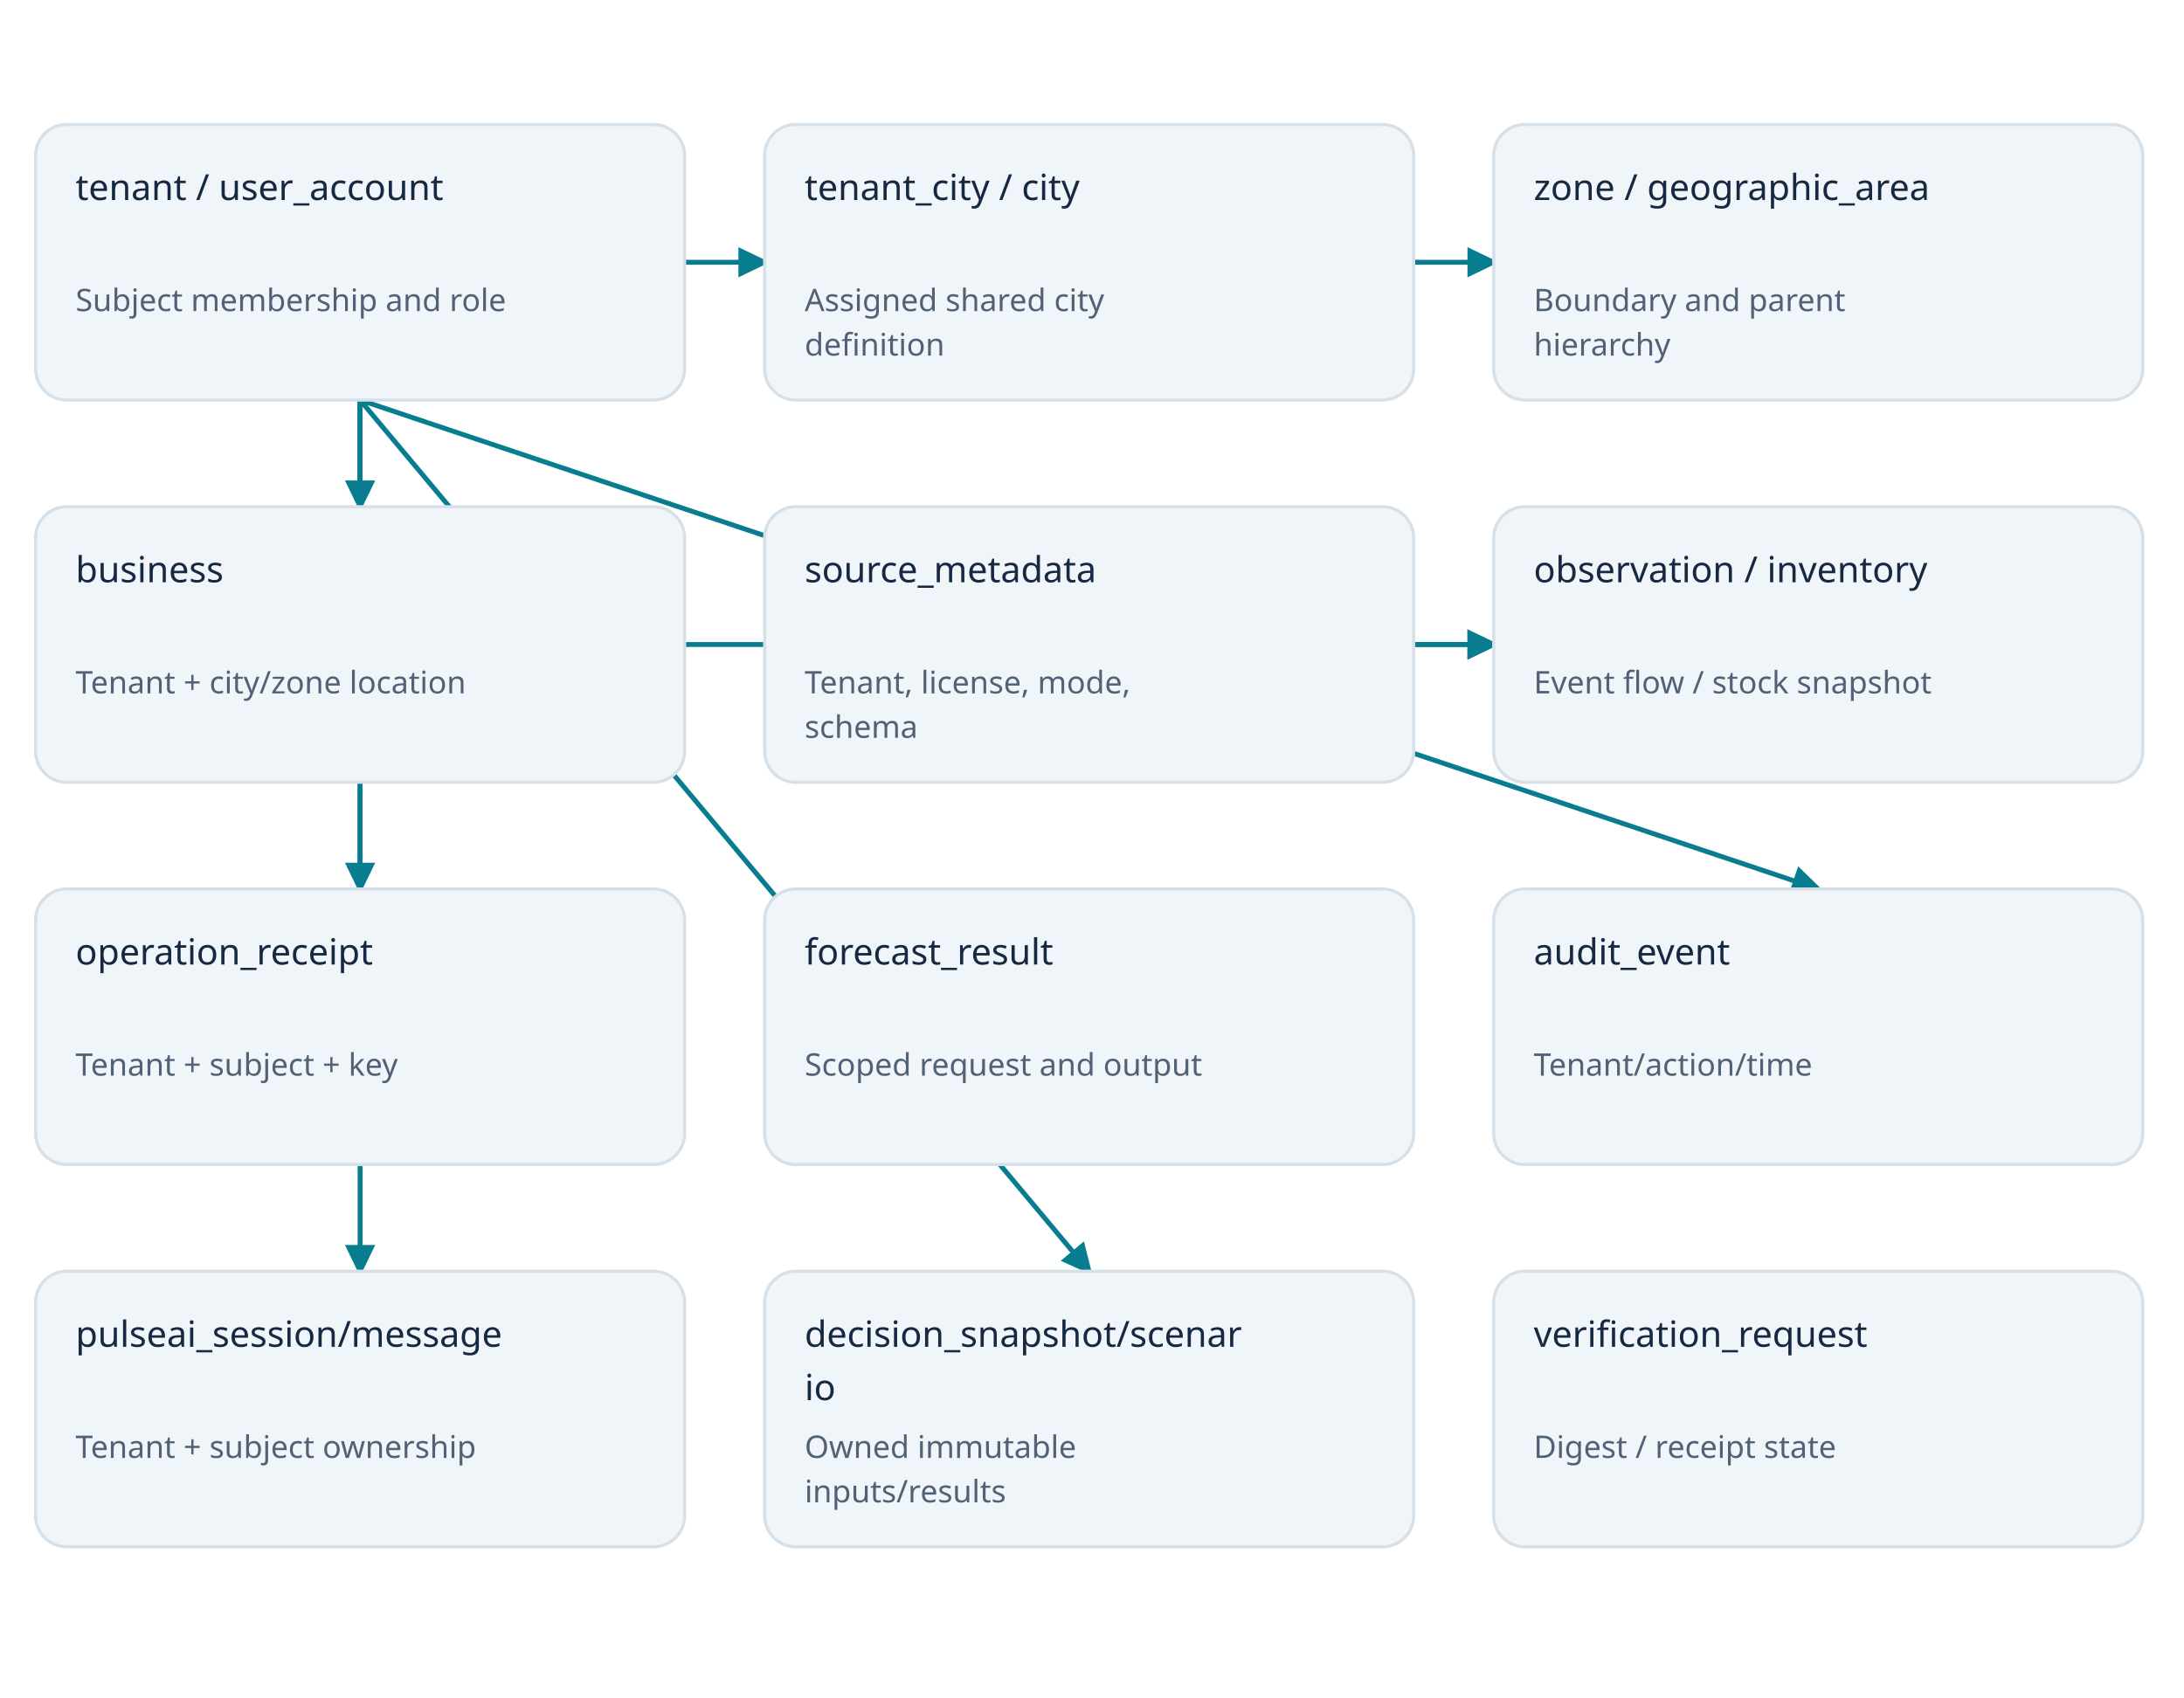
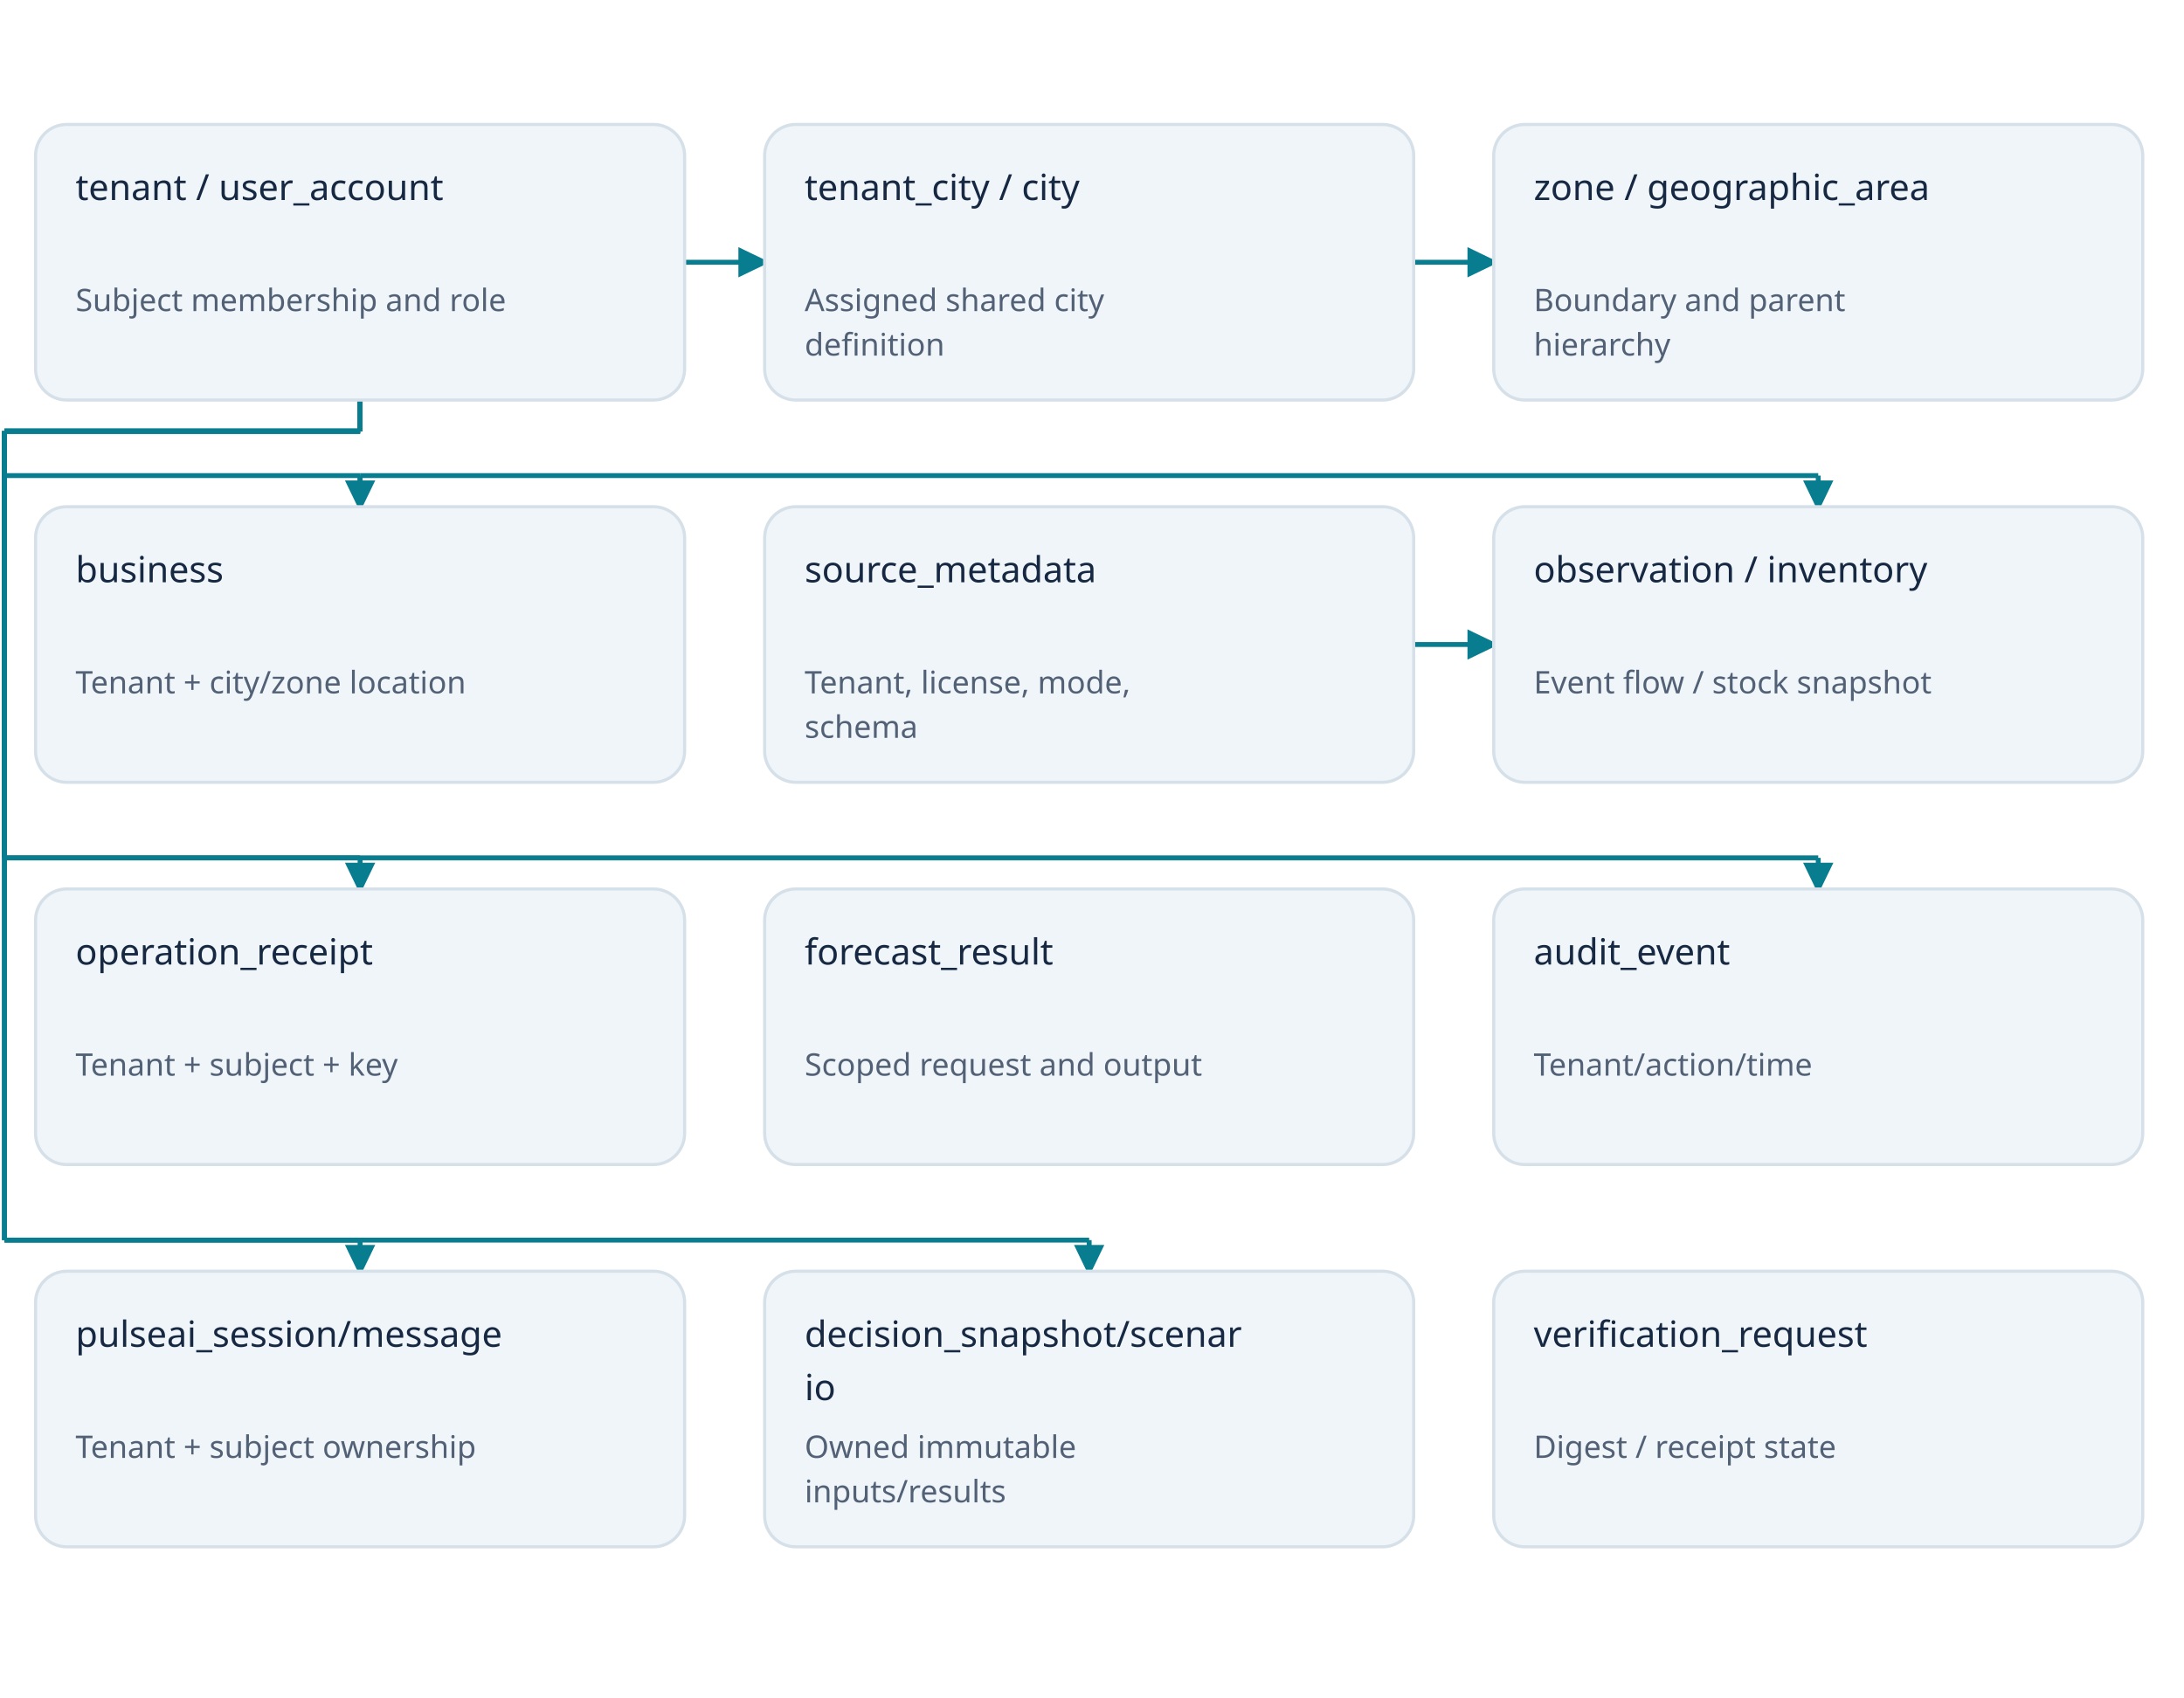
<svg xmlns="http://www.w3.org/2000/svg" width="491.276" height="382" preserveAspectRatio="xMinYMin meet" viewBox="0 0 491 382" version="1.0" fill-rule="evenodd">
  <clipPath id="clip">
    <rect x="0" y="0" width="491.276" height="382" />
  </clipPath>
  <g id="group" transform="scale(1,-1) translate(0,-382)" style="clip-path: url(#clip)">
    <g transform="">
      <path d="M 154,323 L 172,323 Z" style="stroke: rgb(3%,49%,56%); stroke-linecap: butt; stroke-width: 1.1;" />
      <polygon points="172 323, 166.597 325.61, 166.597 320.39" style="stroke: rgb(3%,49%,56%); stroke-linecap: butt; stroke-width: 1; fill: rgb(3%,49%,56%); fill-rule: evenodd;" />
      <path d="M 318,323 L 336,323 Z" style="stroke: rgb(3%,49%,56%); stroke-linecap: butt; stroke-width: 1.1;" />
      <polygon points="336 323, 330.597 325.61, 330.597 320.39" style="stroke: rgb(3%,49%,56%); stroke-linecap: butt; stroke-width: 1; fill: rgb(3%,49%,56%); fill-rule: evenodd;" />
-       <path d="M 81,292 L 81,268 Z" style="stroke: rgb(3%,49%,56%); stroke-linecap: butt; stroke-width: 1.1;" />
+       <path d="M 81,292 L 81,285 Z" style="stroke: rgb(3%,49%,56%); stroke-linecap: butt; stroke-width: 1.1;" />
+       <path d="M 81,285 L 1,285 Z" style="stroke: rgb(3%,49%,56%); stroke-linecap: butt; stroke-width: 1.1;" />
+       <path d="M 1,285 L 1,275 Z" style="stroke: rgb(3%,49%,56%); stroke-linecap: butt; stroke-width: 1.1;" />
+       <path d="M 1,275 L 81,275 Z" style="stroke: rgb(3%,49%,56%); stroke-linecap: butt; stroke-width: 1.1;" />
+       <path d="M 81,275 L 81,268 Z" style="stroke: rgb(3%,49%,56%); stroke-linecap: butt; stroke-width: 1.1;" />
      <polygon points="81 268, 83.61 273.403, 78.39 273.403" style="stroke: rgb(3%,49%,56%); stroke-linecap: butt; stroke-width: 1; fill: rgb(3%,49%,56%); fill-rule: evenodd;" />
      <path d="M 318,237 L 336,237 Z" style="stroke: rgb(3%,49%,56%); stroke-linecap: butt; stroke-width: 1.1;" />
      <polygon points="336 237, 330.597 239.61, 330.597 234.39" style="stroke: rgb(3%,49%,56%); stroke-linecap: butt; stroke-width: 1; fill: rgb(3%,49%,56%); fill-rule: evenodd;" />
-       <path d="M 154,237 L 336,237 Z" style="stroke: rgb(3%,49%,56%); stroke-linecap: butt; stroke-width: 1.1;" />
-       <polygon points="336 237, 330.597 239.61, 330.597 234.39" style="stroke: rgb(3%,49%,56%); stroke-linecap: butt; stroke-width: 1; fill: rgb(3%,49%,56%); fill-rule: evenodd;" />
-       <path d="M 81,292 L 81,96 Z" style="stroke: rgb(3%,49%,56%); stroke-linecap: butt; stroke-width: 1.1;" />
+       <path d="M 81,268 L 81,275 Z" style="stroke: rgb(3%,49%,56%); stroke-linecap: butt; stroke-width: 1.1;" />
+       <path d="M 81,275 L 409,275 Z" style="stroke: rgb(3%,49%,56%); stroke-linecap: butt; stroke-width: 1.1;" />
+       <path d="M 409,275 L 409,268 Z" style="stroke: rgb(3%,49%,56%); stroke-linecap: butt; stroke-width: 1.1;" />
+       <polygon points="409 268, 411.61 273.403, 406.39 273.403" style="stroke: rgb(3%,49%,56%); stroke-linecap: butt; stroke-width: 1; fill: rgb(3%,49%,56%); fill-rule: evenodd;" />
+       <path d="M 81,292 L 81,285 Z" style="stroke: rgb(3%,49%,56%); stroke-linecap: butt; stroke-width: 1.1;" />
+       <path d="M 81,285 L 1,285 Z" style="stroke: rgb(3%,49%,56%); stroke-linecap: butt; stroke-width: 1.1;" />
+       <path d="M 1,285 L 1,103 Z" style="stroke: rgb(3%,49%,56%); stroke-linecap: butt; stroke-width: 1.1;" />
+       <path d="M 1,103 L 81,103 Z" style="stroke: rgb(3%,49%,56%); stroke-linecap: butt; stroke-width: 1.1;" />
+       <path d="M 81,103 L 81,96 Z" style="stroke: rgb(3%,49%,56%); stroke-linecap: butt; stroke-width: 1.1;" />
      <polygon points="81 96, 83.61 101.403, 78.39 101.403" style="stroke: rgb(3%,49%,56%); stroke-linecap: butt; stroke-width: 1; fill: rgb(3%,49%,56%); fill-rule: evenodd;" />
-       <path d="M 81,292 L 245,96 Z" style="stroke: rgb(3%,49%,56%); stroke-linecap: butt; stroke-width: 1.1;" />
-       <polygon points="245 96, 243.535 101.818, 239.531 98.469" style="stroke: rgb(3%,49%,56%); stroke-linecap: butt; stroke-width: 1; fill: rgb(3%,49%,56%); fill-rule: evenodd;" />
-       <path d="M 81,292 L 81,182 Z" style="stroke: rgb(3%,49%,56%); stroke-linecap: butt; stroke-width: 1.1;" />
+       <path d="M 81,292 L 81,285 Z" style="stroke: rgb(3%,49%,56%); stroke-linecap: butt; stroke-width: 1.1;" />
+       <path d="M 81,285 L 1,285 Z" style="stroke: rgb(3%,49%,56%); stroke-linecap: butt; stroke-width: 1.1;" />
+       <path d="M 1,285 L 1,103 Z" style="stroke: rgb(3%,49%,56%); stroke-linecap: butt; stroke-width: 1.1;" />
+       <path d="M 1,103 L 245,103 Z" style="stroke: rgb(3%,49%,56%); stroke-linecap: butt; stroke-width: 1.1;" />
+       <path d="M 245,103 L 245,96 Z" style="stroke: rgb(3%,49%,56%); stroke-linecap: butt; stroke-width: 1.1;" />
+       <polygon points="245 96, 247.61 101.403, 242.39 101.403" style="stroke: rgb(3%,49%,56%); stroke-linecap: butt; stroke-width: 1; fill: rgb(3%,49%,56%); fill-rule: evenodd;" />
+       <path d="M 81,292 L 81,285 Z" style="stroke: rgb(3%,49%,56%); stroke-linecap: butt; stroke-width: 1.1;" />
+       <path d="M 81,285 L 1,285 Z" style="stroke: rgb(3%,49%,56%); stroke-linecap: butt; stroke-width: 1.1;" />
+       <path d="M 1,285 L 1,189 Z" style="stroke: rgb(3%,49%,56%); stroke-linecap: butt; stroke-width: 1.1;" />
+       <path d="M 1,189 L 81,189 Z" style="stroke: rgb(3%,49%,56%); stroke-linecap: butt; stroke-width: 1.1;" />
+       <path d="M 81,189 L 81,182 Z" style="stroke: rgb(3%,49%,56%); stroke-linecap: butt; stroke-width: 1.1;" />
      <polygon points="81 182, 83.61 187.403, 78.39 187.403" style="stroke: rgb(3%,49%,56%); stroke-linecap: butt; stroke-width: 1; fill: rgb(3%,49%,56%); fill-rule: evenodd;" />
-       <path d="M 81,292 L 409,182 Z" style="stroke: rgb(3%,49%,56%); stroke-linecap: butt; stroke-width: 1.1;" />
-       <polygon points="409 182, 404.707 186.192, 403.048 181.244" style="stroke: rgb(3%,49%,56%); stroke-linecap: butt; stroke-width: 1; fill: rgb(3%,49%,56%); fill-rule: evenodd;" />
+       <path d="M 81,292 L 81,285 Z" style="stroke: rgb(3%,49%,56%); stroke-linecap: butt; stroke-width: 1.1;" />
+       <path d="M 81,285 L 1,285 Z" style="stroke: rgb(3%,49%,56%); stroke-linecap: butt; stroke-width: 1.1;" />
+       <path d="M 1,285 L 1,189 Z" style="stroke: rgb(3%,49%,56%); stroke-linecap: butt; stroke-width: 1.1;" />
+       <path d="M 1,189 L 409,189 Z" style="stroke: rgb(3%,49%,56%); stroke-linecap: butt; stroke-width: 1.1;" />
+       <path d="M 409,189 L 409,182 Z" style="stroke: rgb(3%,49%,56%); stroke-linecap: butt; stroke-width: 1.1;" />
+       <polygon points="409 182, 411.61 187.403, 406.39 187.403" style="stroke: rgb(3%,49%,56%); stroke-linecap: butt; stroke-width: 1; fill: rgb(3%,49%,56%); fill-rule: evenodd;" />
      <rect x="8" y="292" width="146" height="62" rx="7" ry="7" style="stroke: rgb(84%,88%,91%); stroke-linecap: butt; stroke-width: 0.7; fill: rgb(94%,96%,98%); fill-rule: evenodd;" />
      <text x="17" y="337" style="font-family: VeraBold; font-size: 8.1px;fill: rgb(9%,16%,26%); stroke:none;" transform="translate(0,674) scale(1,-1)">tenant / user_account</text>
      <text x="17" y="312" style="font-family: Vera; font-size: 7px;fill: rgb(32%,38%,46%); stroke:none;" transform="translate(0,624) scale(1,-1)">Subject membership and role</text>
      <rect x="172" y="292" width="146" height="62" rx="7" ry="7" style="stroke: rgb(84%,88%,91%); stroke-linecap: butt; stroke-width: 0.7; fill: rgb(94%,96%,98%); fill-rule: evenodd;" />
      <text x="181" y="337" style="font-family: VeraBold; font-size: 8.1px;fill: rgb(9%,16%,26%); stroke:none;" transform="translate(0,674) scale(1,-1)">tenant_city / city</text>
      <text x="181" y="312" style="font-family: Vera; font-size: 7px;fill: rgb(32%,38%,46%); stroke:none;" transform="translate(0,624) scale(1,-1)">Assigned shared city</text>
      <text x="181" y="302" style="font-family: Vera; font-size: 7px;fill: rgb(32%,38%,46%); stroke:none;" transform="translate(0,604) scale(1,-1)">definition</text>
      <rect x="336" y="292" width="146" height="62" rx="7" ry="7" style="stroke: rgb(84%,88%,91%); stroke-linecap: butt; stroke-width: 0.7; fill: rgb(94%,96%,98%); fill-rule: evenodd;" />
      <text x="345" y="337" style="font-family: VeraBold; font-size: 8.1px;fill: rgb(9%,16%,26%); stroke:none;" transform="translate(0,674) scale(1,-1)">zone / geographic_area</text>
      <text x="345" y="312" style="font-family: Vera; font-size: 7px;fill: rgb(32%,38%,46%); stroke:none;" transform="translate(0,624) scale(1,-1)">Boundary and parent</text>
      <text x="345" y="302" style="font-family: Vera; font-size: 7px;fill: rgb(32%,38%,46%); stroke:none;" transform="translate(0,604) scale(1,-1)">hierarchy</text>
      <rect x="8" y="206" width="146" height="62" rx="7" ry="7" style="stroke: rgb(84%,88%,91%); stroke-linecap: butt; stroke-width: 0.7; fill: rgb(94%,96%,98%); fill-rule: evenodd;" />
      <text x="17" y="251" style="font-family: VeraBold; font-size: 8.1px;fill: rgb(9%,16%,26%); stroke:none;" transform="translate(0,502) scale(1,-1)">business</text>
      <text x="17" y="226" style="font-family: Vera; font-size: 7px;fill: rgb(32%,38%,46%); stroke:none;" transform="translate(0,452) scale(1,-1)">Tenant + city/zone location</text>
      <rect x="172" y="206" width="146" height="62" rx="7" ry="7" style="stroke: rgb(84%,88%,91%); stroke-linecap: butt; stroke-width: 0.7; fill: rgb(94%,96%,98%); fill-rule: evenodd;" />
      <text x="181" y="251" style="font-family: VeraBold; font-size: 8.1px;fill: rgb(9%,16%,26%); stroke:none;" transform="translate(0,502) scale(1,-1)">source_metadata</text>
      <text x="181" y="226" style="font-family: Vera; font-size: 7px;fill: rgb(32%,38%,46%); stroke:none;" transform="translate(0,452) scale(1,-1)">Tenant, license, mode,</text>
      <text x="181" y="216" style="font-family: Vera; font-size: 7px;fill: rgb(32%,38%,46%); stroke:none;" transform="translate(0,432) scale(1,-1)">schema</text>
      <rect x="336" y="206" width="146" height="62" rx="7" ry="7" style="stroke: rgb(84%,88%,91%); stroke-linecap: butt; stroke-width: 0.7; fill: rgb(94%,96%,98%); fill-rule: evenodd;" />
      <text x="345" y="251" style="font-family: VeraBold; font-size: 8.1px;fill: rgb(9%,16%,26%); stroke:none;" transform="translate(0,502) scale(1,-1)">observation / inventory</text>
      <text x="345" y="226" style="font-family: Vera; font-size: 7px;fill: rgb(32%,38%,46%); stroke:none;" transform="translate(0,452) scale(1,-1)">Event flow / stock snapshot</text>
      <rect x="8" y="120" width="146" height="62" rx="7" ry="7" style="stroke: rgb(84%,88%,91%); stroke-linecap: butt; stroke-width: 0.7; fill: rgb(94%,96%,98%); fill-rule: evenodd;" />
      <text x="17" y="165" style="font-family: VeraBold; font-size: 8.1px;fill: rgb(9%,16%,26%); stroke:none;" transform="translate(0,330) scale(1,-1)">operation_receipt</text>
      <text x="17" y="140" style="font-family: Vera; font-size: 7px;fill: rgb(32%,38%,46%); stroke:none;" transform="translate(0,280) scale(1,-1)">Tenant + subject + key</text>
      <rect x="172" y="120" width="146" height="62" rx="7" ry="7" style="stroke: rgb(84%,88%,91%); stroke-linecap: butt; stroke-width: 0.7; fill: rgb(94%,96%,98%); fill-rule: evenodd;" />
      <text x="181" y="165" style="font-family: VeraBold; font-size: 8.1px;fill: rgb(9%,16%,26%); stroke:none;" transform="translate(0,330) scale(1,-1)">forecast_result</text>
      <text x="181" y="140" style="font-family: Vera; font-size: 7px;fill: rgb(32%,38%,46%); stroke:none;" transform="translate(0,280) scale(1,-1)">Scoped request and output</text>
      <rect x="336" y="120" width="146" height="62" rx="7" ry="7" style="stroke: rgb(84%,88%,91%); stroke-linecap: butt; stroke-width: 0.7; fill: rgb(94%,96%,98%); fill-rule: evenodd;" />
      <text x="345" y="165" style="font-family: VeraBold; font-size: 8.1px;fill: rgb(9%,16%,26%); stroke:none;" transform="translate(0,330) scale(1,-1)">audit_event</text>
      <text x="345" y="140" style="font-family: Vera; font-size: 7px;fill: rgb(32%,38%,46%); stroke:none;" transform="translate(0,280) scale(1,-1)">Tenant/action/time</text>
      <rect x="8" y="34" width="146" height="62" rx="7" ry="7" style="stroke: rgb(84%,88%,91%); stroke-linecap: butt; stroke-width: 0.7; fill: rgb(94%,96%,98%); fill-rule: evenodd;" />
      <text x="17" y="79" style="font-family: VeraBold; font-size: 8.1px;fill: rgb(9%,16%,26%); stroke:none;" transform="translate(0,158) scale(1,-1)">pulseai_session/message</text>
      <text x="17" y="54" style="font-family: Vera; font-size: 7px;fill: rgb(32%,38%,46%); stroke:none;" transform="translate(0,108) scale(1,-1)">Tenant + subject ownership</text>
      <rect x="172" y="34" width="146" height="62" rx="7" ry="7" style="stroke: rgb(84%,88%,91%); stroke-linecap: butt; stroke-width: 0.7; fill: rgb(94%,96%,98%); fill-rule: evenodd;" />
      <text x="181" y="79" style="font-family: VeraBold; font-size: 8.1px;fill: rgb(9%,16%,26%); stroke:none;" transform="translate(0,158) scale(1,-1)">decision_snapshot/scenar</text>
      <text x="181" y="67" style="font-family: VeraBold; font-size: 8.1px;fill: rgb(9%,16%,26%); stroke:none;" transform="translate(0,134) scale(1,-1)">io</text>
      <text x="181" y="54" style="font-family: Vera; font-size: 7px;fill: rgb(32%,38%,46%); stroke:none;" transform="translate(0,108) scale(1,-1)">Owned immutable</text>
      <text x="181" y="44" style="font-family: Vera; font-size: 7px;fill: rgb(32%,38%,46%); stroke:none;" transform="translate(0,88) scale(1,-1)">inputs/results</text>
      <rect x="336" y="34" width="146" height="62" rx="7" ry="7" style="stroke: rgb(84%,88%,91%); stroke-linecap: butt; stroke-width: 0.7; fill: rgb(94%,96%,98%); fill-rule: evenodd;" />
      <text x="345" y="79" style="font-family: VeraBold; font-size: 8.1px;fill: rgb(9%,16%,26%); stroke:none;" transform="translate(0,158) scale(1,-1)">verification_request</text>
      <text x="345" y="54" style="font-family: Vera; font-size: 7px;fill: rgb(32%,38%,46%); stroke:none;" transform="translate(0,108) scale(1,-1)">Digest / receipt state</text>
    </g>
  </g>
</svg>
